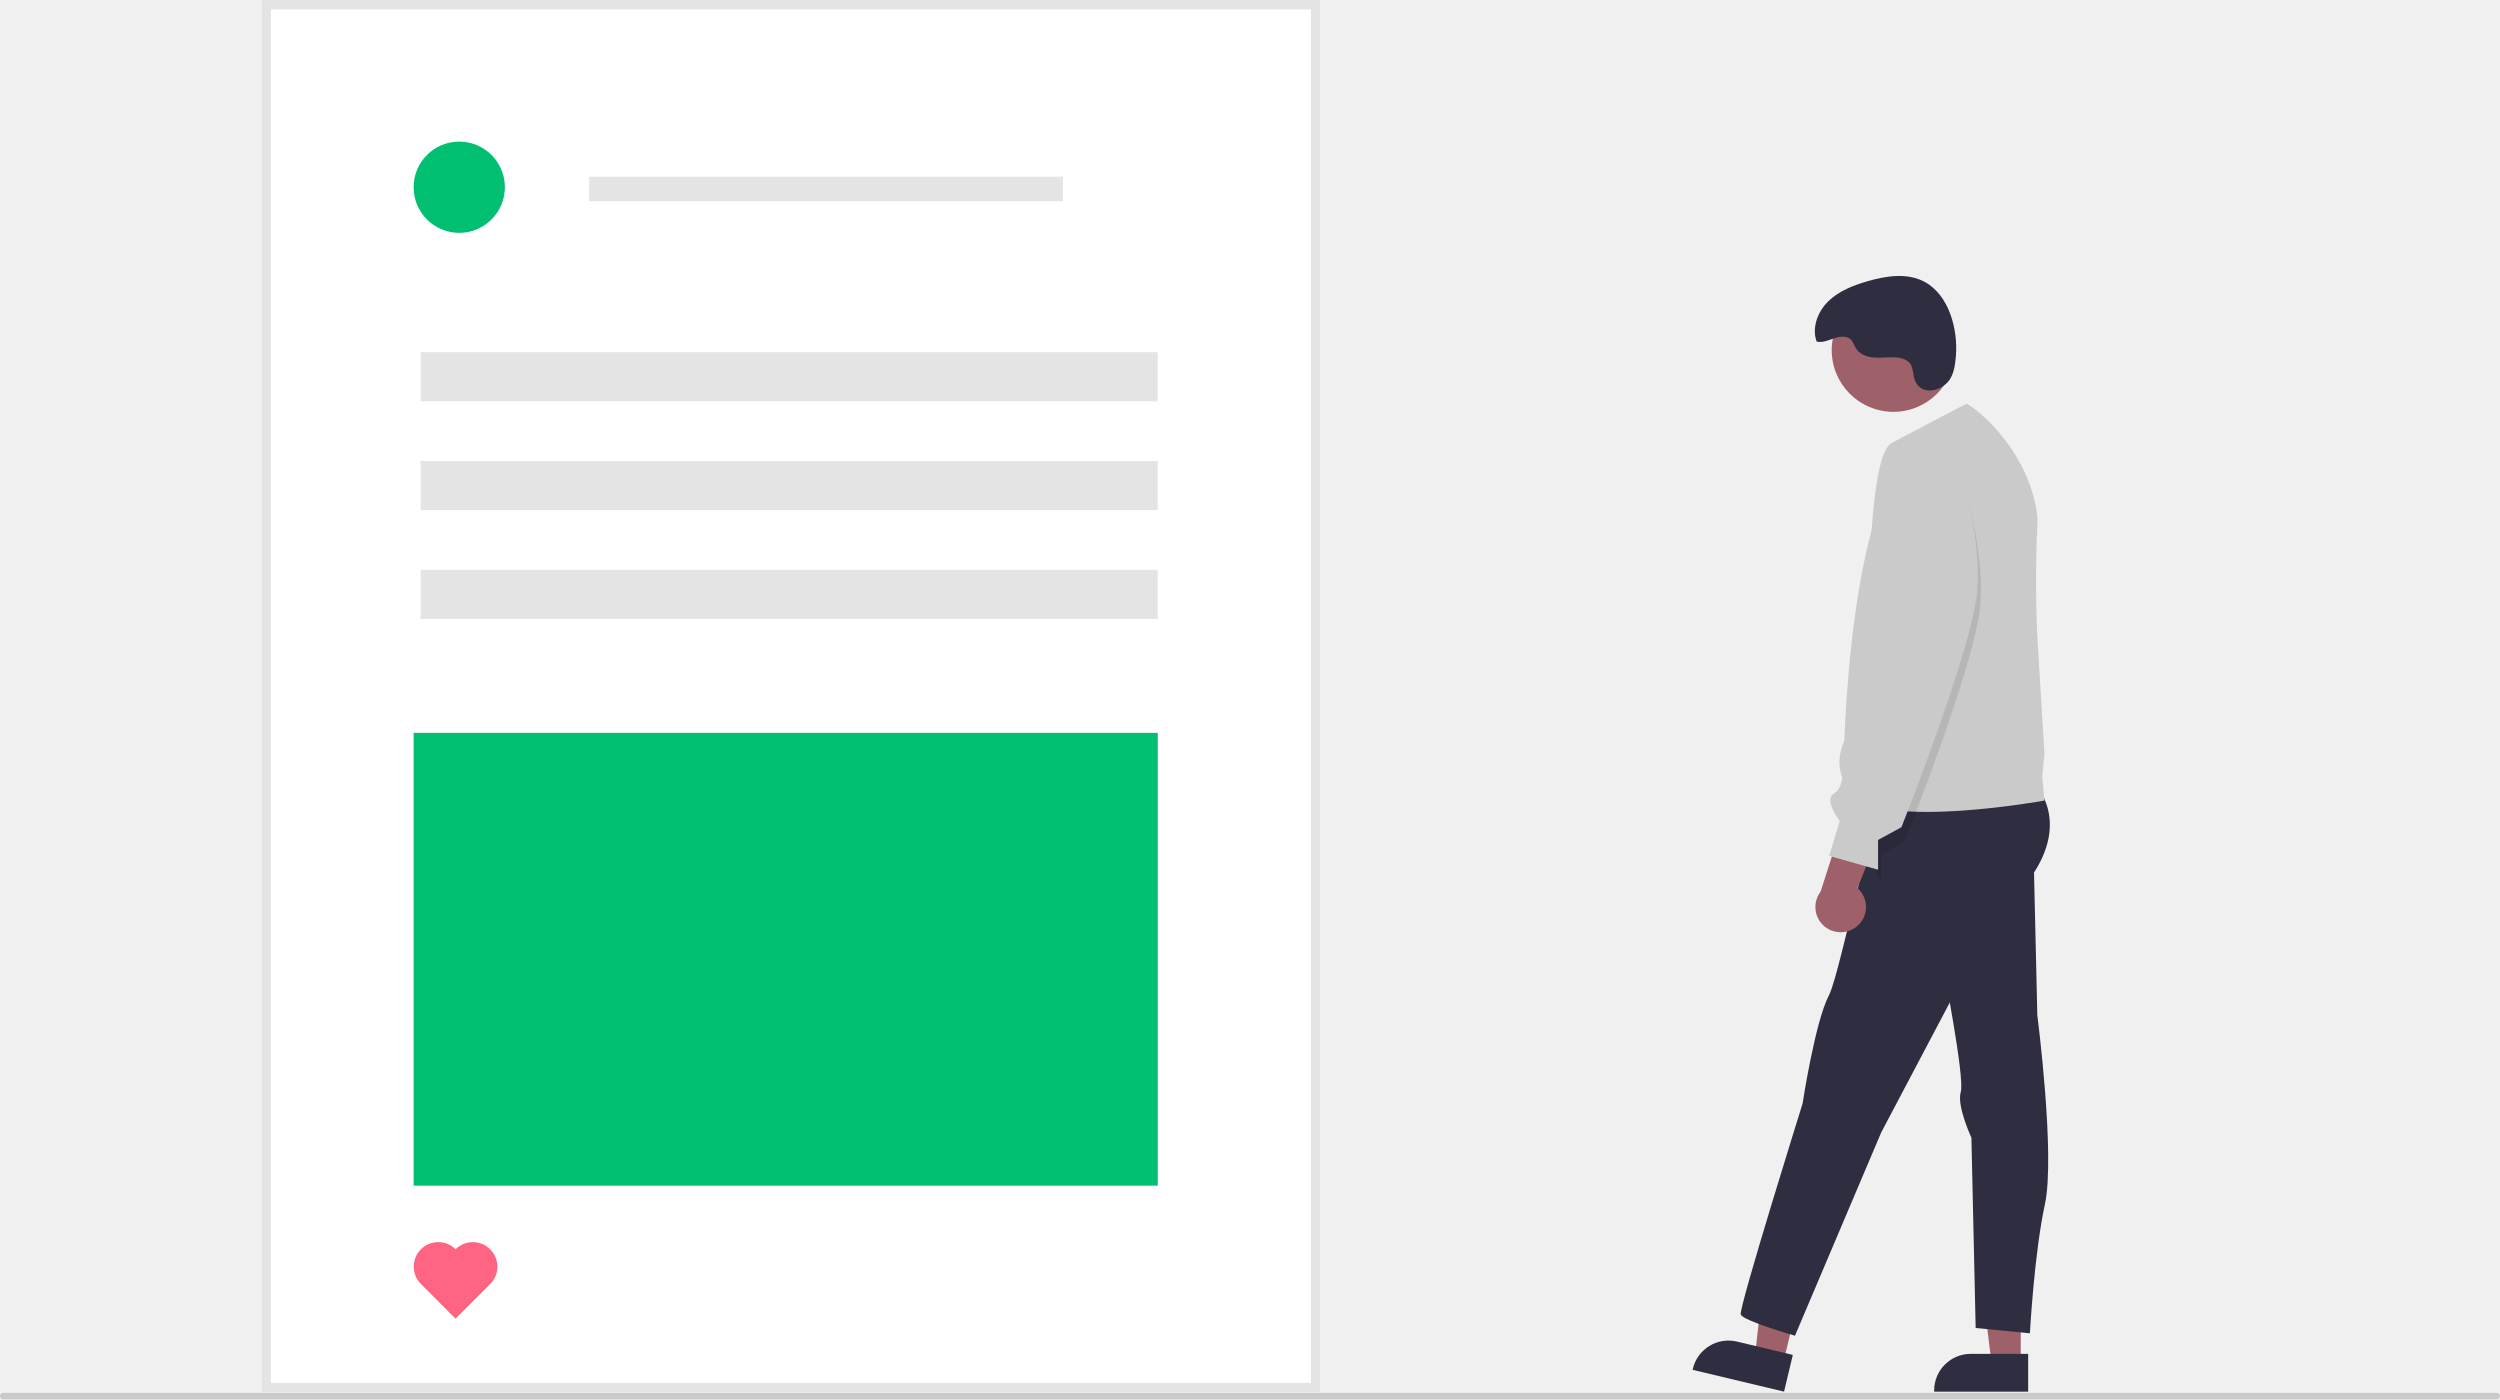
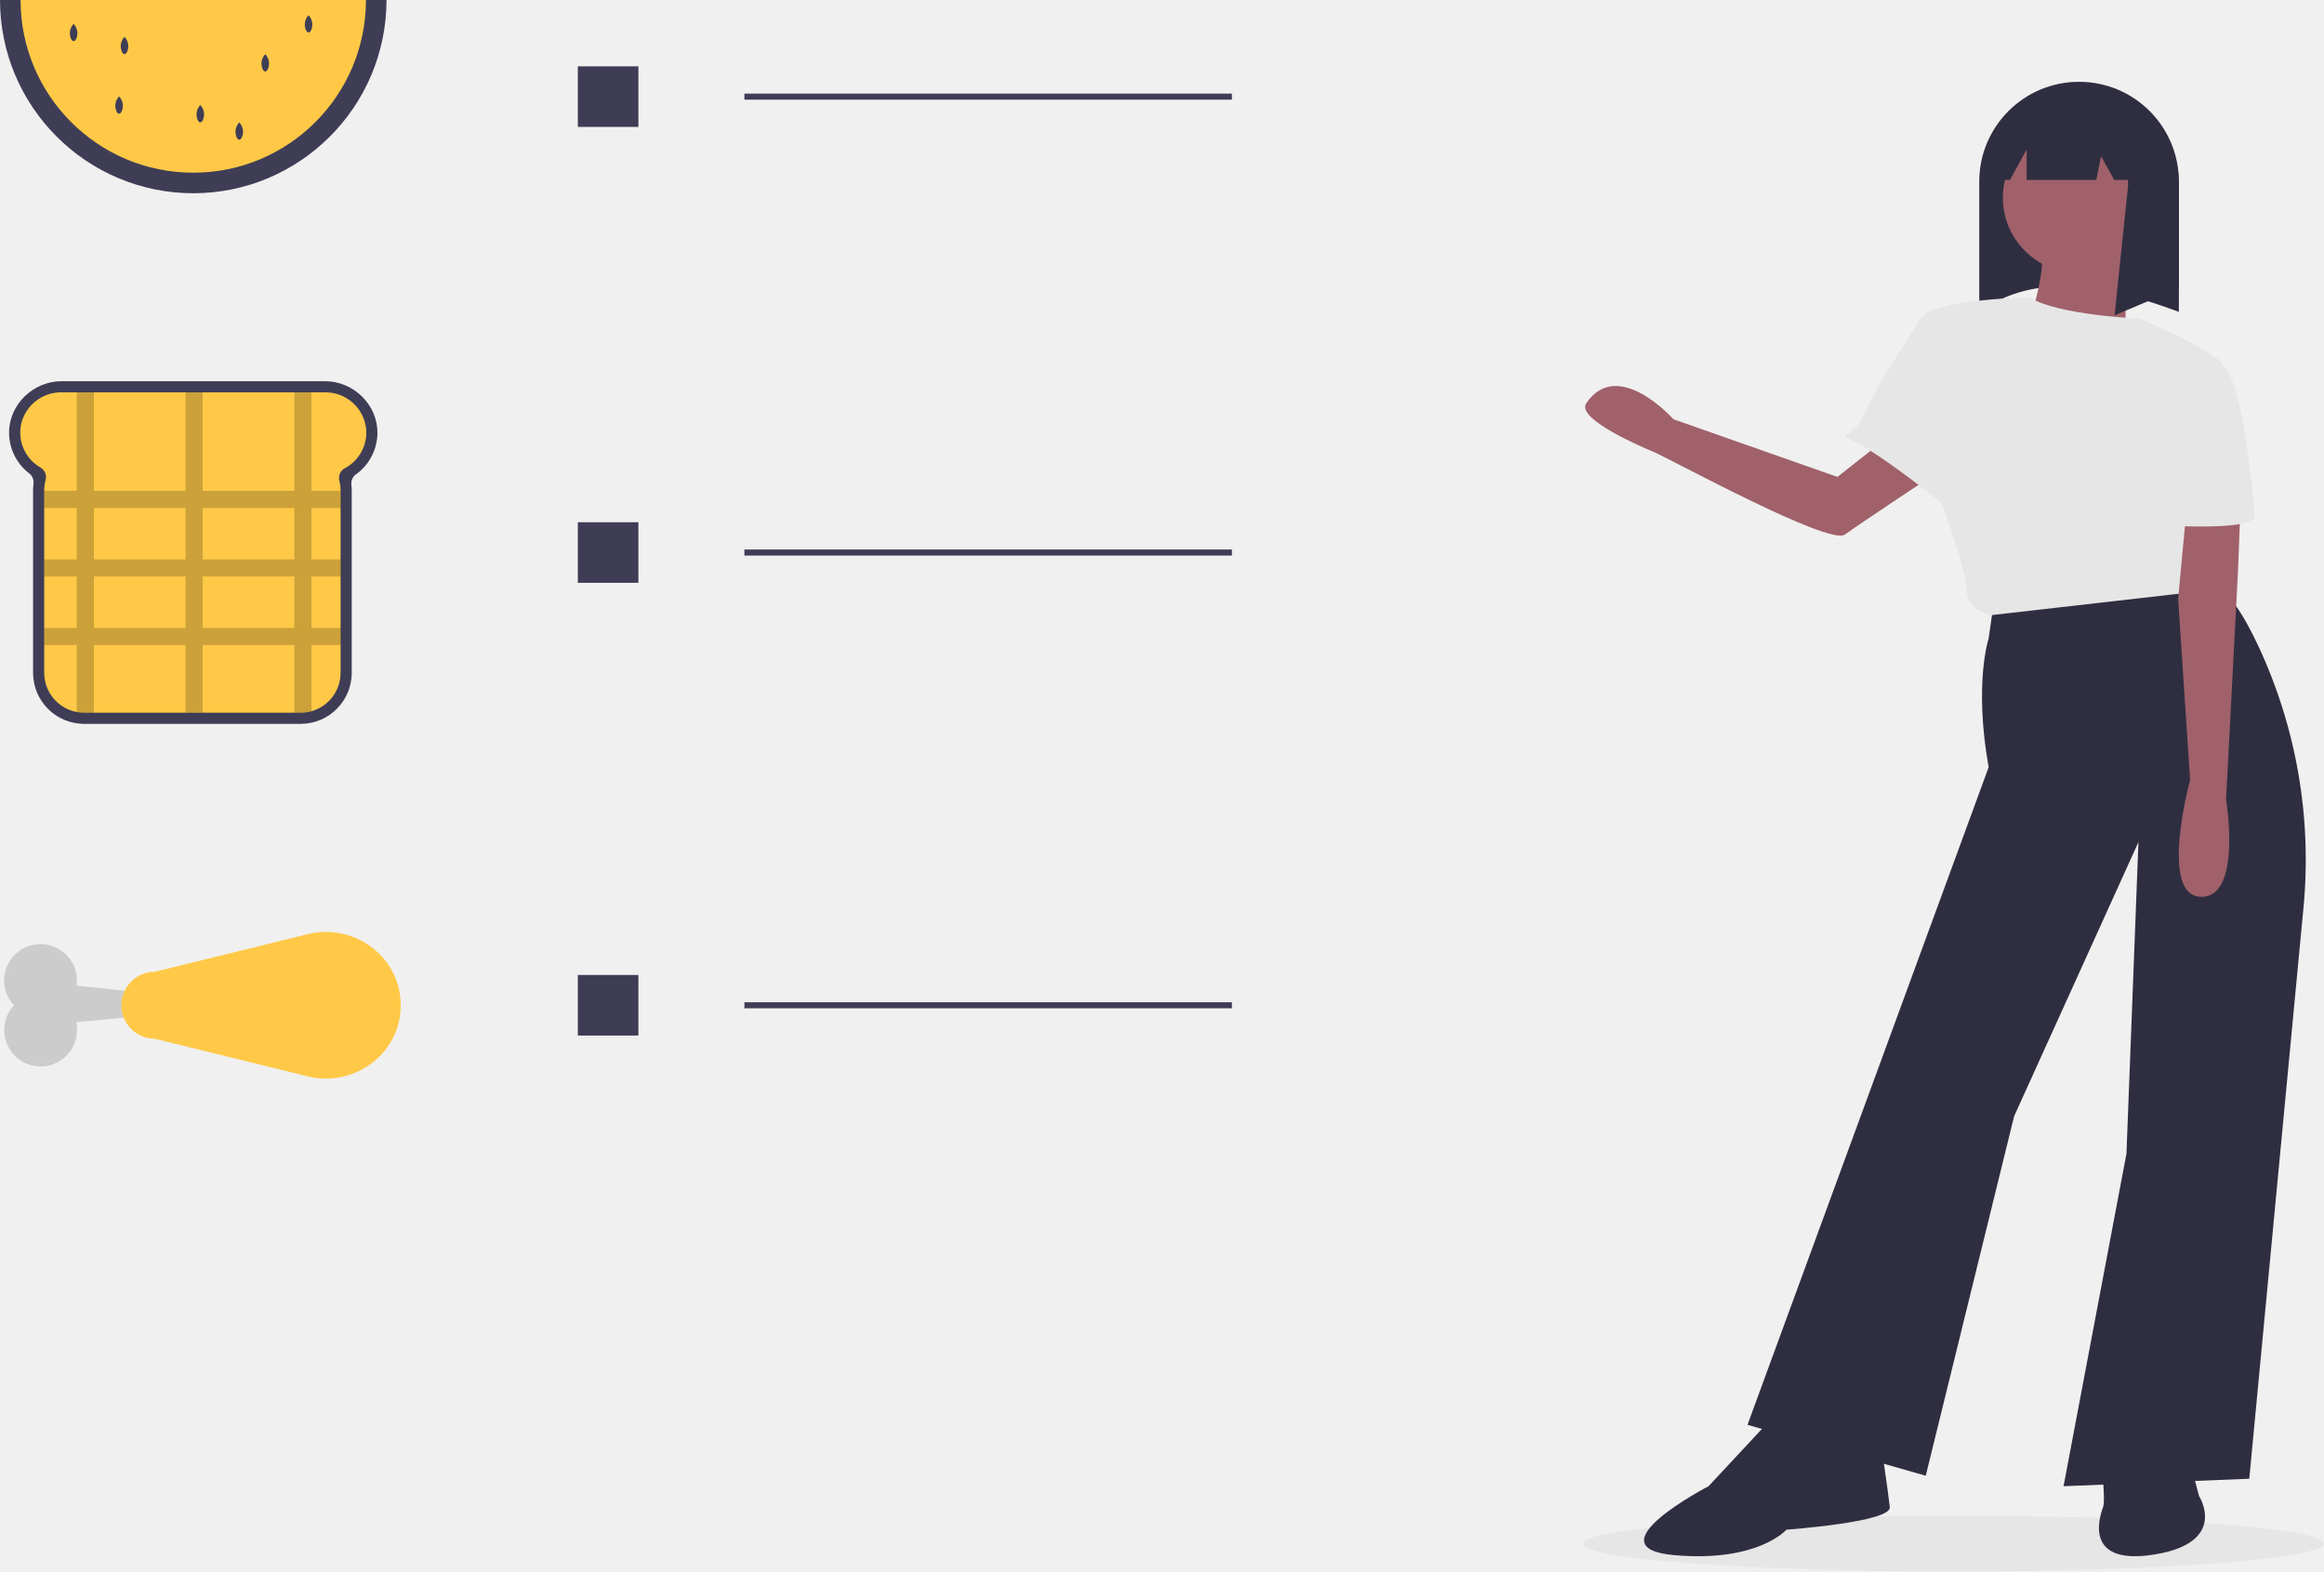
- <svg xmlns="http://www.w3.org/2000/svg" data-name="Layer 1" width="770" height="431" viewBox="0 0 770 431">
-   <polygon points="622.385 419.921 613.405 419.92 609.133 385.282 622.387 385.282 622.385 419.921" fill="#9e616a" />
-   <path d="M839.675,663.126l-28.956-.001v-.366a11.271,11.271,0,0,1,11.271-11.27h.001l17.686.001Z" transform="translate(-215 -234.5)" fill="#2f2e41" />
-   <polygon points="549.281 419.627 540.546 417.543 544.427 382.858 557.319 385.934 549.281 419.627" fill="#9e616a" />
-   <path d="M764.489,663.126l-28.166-6.719.085-.356a11.271,11.271,0,0,1,13.578-8.348l.001 0,17.203,4.104Z" transform="translate(-215 -234.5)" fill="#2f2e41" />
-   <circle cx="583.166" cy="107.852" r="18.994" fill="#9e616a" />
-   <path d="M843.027,477.815s8.842,10.48-2.292,26.527-21.421,31.767-21.421,31.767l-24.889,47.159L767.851,645.899s-16.047-4.585-16.702-6.55,19.041-64.925,19.041-64.925,3.827-25.106,8.085-33.293,14.938-70.756,25.09-71.411S843.027,477.815,843.027,477.815Z" transform="translate(-215 -234.5)" fill="#2f2e41" />
-   <path d="M841.322,496.482l1.176,50.761s5.599,43.158,2.325,58.223-4.617,39.697-4.617,39.697l-16.702-1.637-1.31-58.621s-4.585-9.825-3.275-14.082-5.567-39.299-5.567-39.299Z" transform="translate(-215 -234.5)" fill="#2f2e41" />
-   <path d="M785.911,479.453c9.824,10.477,58.752,1.634,58.752,1.634l-.652-7.532.684-6.873-1.964-32.096a362.021,362.021,0,0,1-.204-38.63,20.655,20.655,0,0,0-.254-4.212c-3.376-20.536-20.731-33.119-21.65-32.808-.462.152-5.384,2.717-10.521,5.416-5.897,3.098-12.073,6.372-12.073,6.372-7.861,2.952-6.55,50.111-9.172,54.368s0,18.99,0,18.99l-2.945,14.081S776.086,468.976,785.911,479.453Z" transform="translate(-215 -234.5)" fill="#cacaca" />
-   <path d="M817.651,375.487s9.17,27.509,7.205,46.176-23.252,72.048-23.252,72.048l-7.205,3.93v9.17l-5.067-13.726,13.936-29.138S785.884,363.37,817.651,375.487Z" transform="translate(-215 -234.5)" opacity="0.1" style="isolation:isolate" />
-   <path d="M804.42,350.432a12.776,12.776,0,0,0-.768-3.453c-.834-1.569-2.749-2.226-4.519-2.38-2.26-.197-4.537.195-6.8.04s-4.681-1.017-5.807-2.986a13.698,13.698,0,0,0-1.267-2.391c-1.241-1.417-3.501-1.197-5.284-.59s-3.642,1.494-5.464,1.019c-1.532-4.287.354-9.232,3.618-12.407s7.665-4.883,12.036-6.156c5.765-1.679,12.254-2.672,17.555.15,7.687,4.091,10.399,14.92,9.69,22.991-.268,3.051-.707,6.506-3.173,8.566C810.622,355.853,805.511,355.594,804.42,350.432Z" transform="translate(-215 -234.5)" fill="#2f2e41" />
-   <path d="M786.837,519.888a7.739,7.739,0,0,0,.249-11.865l10.307-25.499-14.011,2.823-7.64,23.782a7.781,7.781,0,0,0,11.094,10.759Z" transform="translate(-215 -234.5)" fill="#9e616a" />
-   <path d="M816.693,371.053s9.17,27.509,7.205,46.176-23.252,72.048-23.252,72.048l-7.205,3.93v9.17l-15.065-4.257,3.275-10.807s-5.24-6.55-1.637-8.515,2.947-12.772,2.947-12.772S784.927,358.936,816.693,371.053Z" transform="translate(-215 -234.5)" fill="#cacaca" />
-   <path d="M621.684,663.35H295.537V234.5H621.684Z" transform="translate(-215 -234.5)" fill="#fff" />
-   <path d="M621.684,663.35H295.537V234.5H621.684ZM298.441,660.446H618.781V237.403H298.441Z" transform="translate(-215 -234.5)" fill="#e4e4e4" />
-   <rect x="129.557" y="108.479" width="227.027" height="15.135" fill="#e4e4e4" />
-   <rect x="181.449" y="54.425" width="145.946" height="7.568" fill="#e4e4e4" />
-   <rect x="129.557" y="141.992" width="227.027" height="15.135" fill="#e4e4e4" />
-   <rect x="129.557" y="175.506" width="227.027" height="15.135" fill="#e4e4e4" />
-   <circle cx="141.449" cy="57.668" r="14.054" fill="#01bf71" />
-   <rect x="127.394" y="225.722" width="229.19" height="139.46" fill="#01bf71" />
-   <path d="M355.318,619.25a7.568,7.568,0,0,0-10.713,10.692l10.692,10.713,10.713-10.692a7.568,7.568,0,0,0-10.692-10.713Z" transform="translate(-215 -234.5)" fill="#ff6582" />
-   <path d="M984,665.5H216a1,1,0,0,1,0-2H984a1,1,0,0,1,0,2Z" transform="translate(-215 -234.5)" fill="#cacaca" />
+ <svg xmlns="http://www.w3.org/2000/svg" data-name="Layer 1" width="767.457" height="518.945" viewBox="0 0 767.457 518.945">
+   <ellipse cx="645.091" cy="509.733" rx="122.366" ry="9.212" fill="#e6e6e6" />
+   <path d="M340.909,333.454c.039-9.376-7.949-17.045-17.325-17.045h-87.003c-9.228,0-17.201,7.542-17.309,16.77a16.936,16.936,0,0,0,6.57,13.611,3.789,3.789,0,0,1,1.5,3.468,16.853,16.853,0,0,0-.151,2.256v60.18a16.868,16.868,0,0,0,16.868,16.868h71.495a16.868,16.868,0,0,0,16.868-16.868V352.513a16.957,16.957,0,0,0-.115-1.976,3.659,3.659,0,0,1,1.539-3.378A16.946,16.946,0,0,0,340.909,333.454Z" transform="translate(-216.2716 -190.5273)" fill="#3f3d56" />
+   <path d="M337.142,331.803a13.495,13.495,0,0,0-13.505-11.717H236.556a13.528,13.528,0,0,0-13.301,10.478,13.317,13.317,0,0,0,6.365,14.342,3.663,3.663,0,0,1,1.714,4.147,13.059,13.059,0,0,0-.464,3.462v60.174a13.198,13.198,0,0,0,10.749,12.967,13.358,13.358,0,0,0,2.444.226h71.495a13.046,13.046,0,0,0,3.57-.492,13.191,13.191,0,0,0,9.618-12.696V352.51a13.132,13.132,0,0,0-.407-3.247,3.768,3.768,0,0,1-.113-.9,3.668,3.668,0,0,1,1.946-3.236l.006-.006A13.29,13.29,0,0,0,337.142,331.803Z" transform="translate(-216.2716 -190.5273)" fill="#ffc947" />
+   <path d="M328.746,358.275v-5.658H319.128v-32.531h-5.658v32.531h-30.268v-32.531h-5.658v32.531h-30.268v-32.531h-5.658v32.531H230.87v5.658h10.749V375.248H230.87v5.658h10.749v16.973H230.87v5.658h10.749v22.121a13.358,13.358,0,0,0,2.444.226h3.213V403.536h30.268v22.347h5.658V403.536h30.268v22.347h2.088a13.046,13.046,0,0,0,3.57-.492V403.536h9.618v-5.658H319.128V380.906h9.618V375.248H319.128V358.275Zm-81.469,0h30.268V375.248h-30.268Zm0,39.603V380.906h30.268v16.973Zm66.194,0h-30.268V380.906h30.268Zm0-22.63h-30.268V358.275h30.268Z" transform="translate(-216.2716 -190.5273)" opacity="0.2" />
+   <path d="M340.513,190.527a60.422,60.422,0,1,1-120.845,0H340.513Z" transform="translate(-216.2716 -190.5273)" fill="#ffc947" />
+   <path d="M241.835,201.253c0,1.58-.56,2.86-1.251,2.86s-1.251-1.281-1.251-2.86a4.662,4.662,0,0,1,1.251-2.86A4.661,4.661,0,0,1,241.835,201.253Z" transform="translate(-216.2716 -190.5273)" fill="#3f3d56" />
+   <path d="M305.118,211.264c0,1.58-.56,2.86-1.251,2.86s-1.251-1.281-1.251-2.86a4.662,4.662,0,0,1,1.251-2.86A4.662,4.662,0,0,1,305.118,211.264Z" transform="translate(-216.2716 -190.5273)" fill="#3f3d56" />
+   <path d="M258.639,205.544c0,1.58-.56,2.86-1.251,2.86s-1.251-1.281-1.251-2.86a4.662,4.662,0,0,1,1.251-2.86A4.662,4.662,0,0,1,258.639,205.544Z" transform="translate(-216.2716 -190.5273)" fill="#3f3d56" />
+   <path d="M283.666,228.068c0,1.58-.56,2.86-1.251,2.86s-1.251-1.281-1.251-2.86a4.662,4.662,0,0,1,1.251-2.86A4.662,4.662,0,0,1,283.666,228.068Z" transform="translate(-216.2716 -190.5273)" fill="#3f3d56" />
+   <path d="M256.851,225.208c0,1.58-.56,2.86-1.251,2.86s-1.251-1.281-1.251-2.86a4.661,4.661,0,0,1,1.251-2.86A4.662,4.662,0,0,1,256.851,225.208Z" transform="translate(-216.2716 -190.5273)" fill="#3f3d56" />
+   <path d="M319.419,198.393c0,1.58-.56,2.86-1.251,2.86s-1.251-1.281-1.251-2.86a4.662,4.662,0,0,1,1.251-2.86A4.662,4.662,0,0,1,319.419,198.393Z" transform="translate(-216.2716 -190.5273)" fill="#3f3d56" />
+   <path d="M296.537,233.788c0,1.58-.56,2.86-1.251,2.86s-1.251-1.281-1.251-2.86a4.662,4.662,0,0,1,1.251-2.86A4.662,4.662,0,0,1,296.537,233.788Z" transform="translate(-216.2716 -190.5273)" fill="#3f3d56" />
+   <path d="M280.091,254.346a63.891,63.891,0,0,1-63.819-63.819h6.793a57.026,57.026,0,1,0,114.052,0h6.793A63.891,63.891,0,0,1,280.091,254.346Z" transform="translate(-216.2716 -190.5273)" fill="#3f3d56" />
+   <rect x="190.819" y="21.909" width="20" height="20" fill="#3f3d56" />
+   <rect x="245.819" y="30.909" width="161" height="2" fill="#3f3d56" />
+   <rect x="190.819" y="172.458" width="20" height="20" fill="#3f3d56" />
+   <rect x="245.819" y="181.458" width="161" height="2" fill="#3f3d56" />
+   <rect x="190.819" y="321.959" width="20" height="20" fill="#3f3d56" />
+   <rect x="245.819" y="330.959" width="161" height="2" fill="#3f3d56" />
+   <path d="M848.596,327.872,823.048,348.009,768.913,328.983s-18.406-20.703-28.815-5.283c-3.565,5.281,19.784,15.038,21.986,15.944,5.507,2.267,58.258,31.207,63.428,27.41S859.765,344.054,859.765,344.054Z" transform="translate(-216.2716 -190.5273)" fill="#a0616a" />
+   <path d="M935.806,293.52c-24.214-9.048-47.247-13.329-65.922,0v-43.017a32.961,32.961,0,0,1,32.961-32.961h0a32.961,32.961,0,0,1,32.961,32.961Z" transform="translate(-216.2716 -190.5273)" fill="#2f2e41" />
+   <path d="M874.965,387.491l-1.979,13.85s-4.946,14.839,0,42.539l-79.638,217.149L852.211,677.848l29.184-118.715,41.056-90.52-3.957,102.886L897.718,681.311l61.336-2.473,17.873-188.293a166.793,166.793,0,0,0-14.945-86.825c-4.958-10.53-10.289-18.829-15.127-20.034C932.344,380.072,874.965,387.491,874.965,387.491Z" transform="translate(-216.2716 -190.5273)" fill="#2f2e41" />
+   <path d="M800.768,659.546l-20.28,21.764s-39.077,20.28-11.377,22.754,37.098-8.409,37.098-8.409,34.625-2.473,34.131-7.42-2.968-21.27-2.968-21.27Z" transform="translate(-216.2716 -190.5273)" fill="#2f2e41" />
+   <path d="M910.826,664.794v15.334s.495,6.43,0,7.914-7.914,19.786,16.818,15.829,14.839-19.291,14.839-19.291l-5.936-22.259Z" transform="translate(-216.2716 -190.5273)" fill="#2f2e41" />
+   <circle cx="686.27" cy="65.265" r="24.856" fill="#a0616a" />
+   <path d="M919.73,269.519s-3.463,32.647,0,38.582-35.12-5.936-35.12-5.936,8.409-22.259,5.441-31.163S919.73,269.519,919.73,269.519Z" transform="translate(-216.2716 -190.5273)" fill="#a0616a" />
+   <path d="M939.516,363.501l7.914,21.764-73.702,8.409s-7.914-1.484-7.914-7.914-8.409-29.184-8.409-29.184-20.595-16.692-30.488-21.144c-3.586-1.613,1.778-.947,4.796-7.793.905-2.058,1.988-4.229,3.171-6.43.965-1.805,2.003-3.636,3.067-5.441,1.291-2.201,2.622-4.368,3.913-6.43,3.908-6.237,7.474-11.481,8.617-13.603,3.463-6.43,36.015-7.004,36.015-7.004,9.309,5.857,36.203,7.004,36.203,7.004s18.5,7.741,26.206,13.603C949.463,309.758,939.516,363.501,939.516,363.501Z" transform="translate(-216.2716 -190.5273)" fill="#e6e6e6" />
+   <path d="M923.515,225.954v-.59l-.702.039a32.986,32.986,0,0,0-28.349-5.665,32.844,32.844,0,0,1,12.652,6.537L883.292,227.598l-10.056,22.346h6.805l5.485-10.056v10.056h23.017l1.564-7.821,4.345,7.821H918.975c.028.558.071,1.111.071,1.676l-4.469,43.017,21.229-8.939V251.62A32.892,32.892,0,0,0,923.515,225.954Z" transform="translate(-216.2716 -190.5273)" fill="#2f2e41" />
+   <path d="M956.828,339.758l-1.484,39.077-3.957,75.681s5.441,32.647-8.409,32.152-3.463-38.582-3.463-38.582l-3.957-59.852,3.957-42.045Z" transform="translate(-216.2716 -190.5273)" fill="#a0616a" />
+   <path d="M960.786,361.028c0,4.452-24.98,3.215-24.98,3.215L922.698,295.735s18.5,7.741,26.206,13.603a23.23,23.23,0,0,1,4.388,6.43c.589,1.588,1.147,3.428,1.677,5.441.524,1.998,1.014,4.17,1.474,6.43A263.162,263.162,0,0,1,960.786,361.028Z" transform="translate(-216.2716 -190.5273)" fill="#e6e6e6" />
+   <path d="M279.418,519.951l-37.862-3.92a12.02,12.02,0,1,0-20.696,6.466,12.025,12.025,0,1,0,20.563,5.559l37.995-3.493Z" transform="translate(-216.2716 -190.5273)" fill="#ccc" />
+   <path d="M317.92,545.973c14.884,3.66,29.879-6.897,30.655-22.205q.032-.637.032-1.282t-.032-1.282c-.776-15.308-15.77-25.865-30.655-22.205l-50.494,12.417a11.07,11.07,0,1,0,0,22.14Z" transform="translate(-216.2716 -190.5273)" fill="#ffc947" />
</svg>
